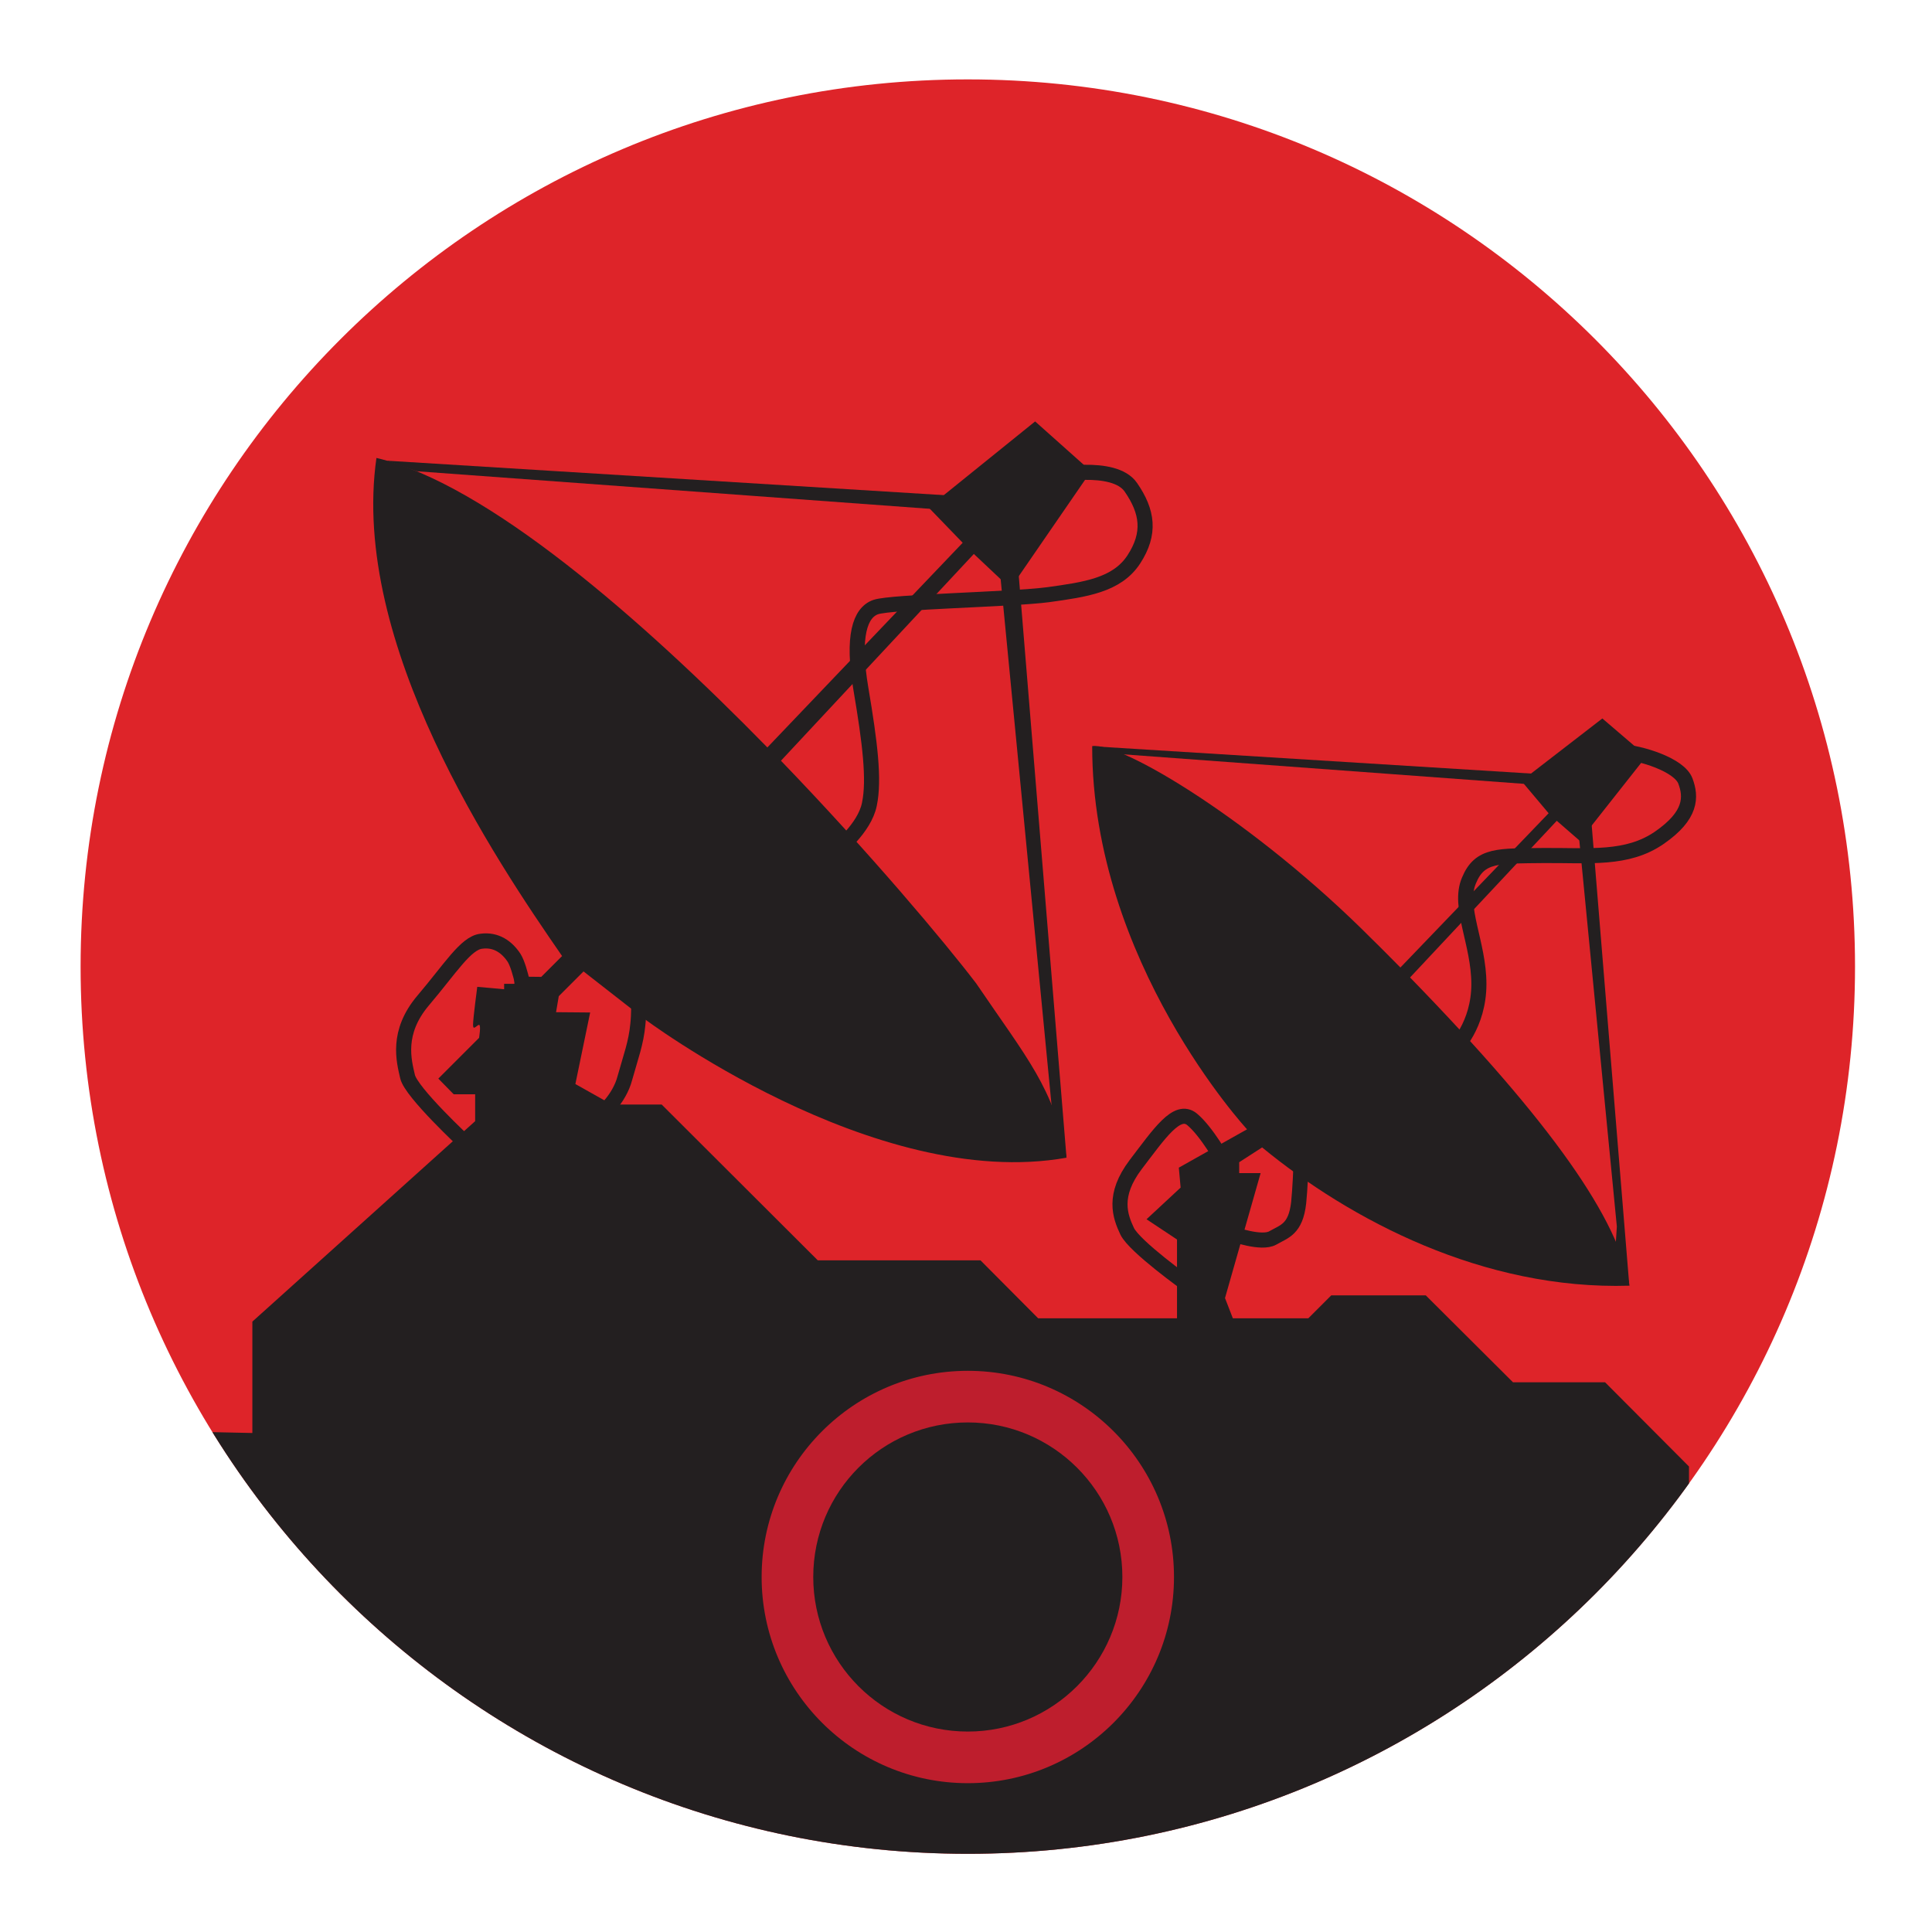
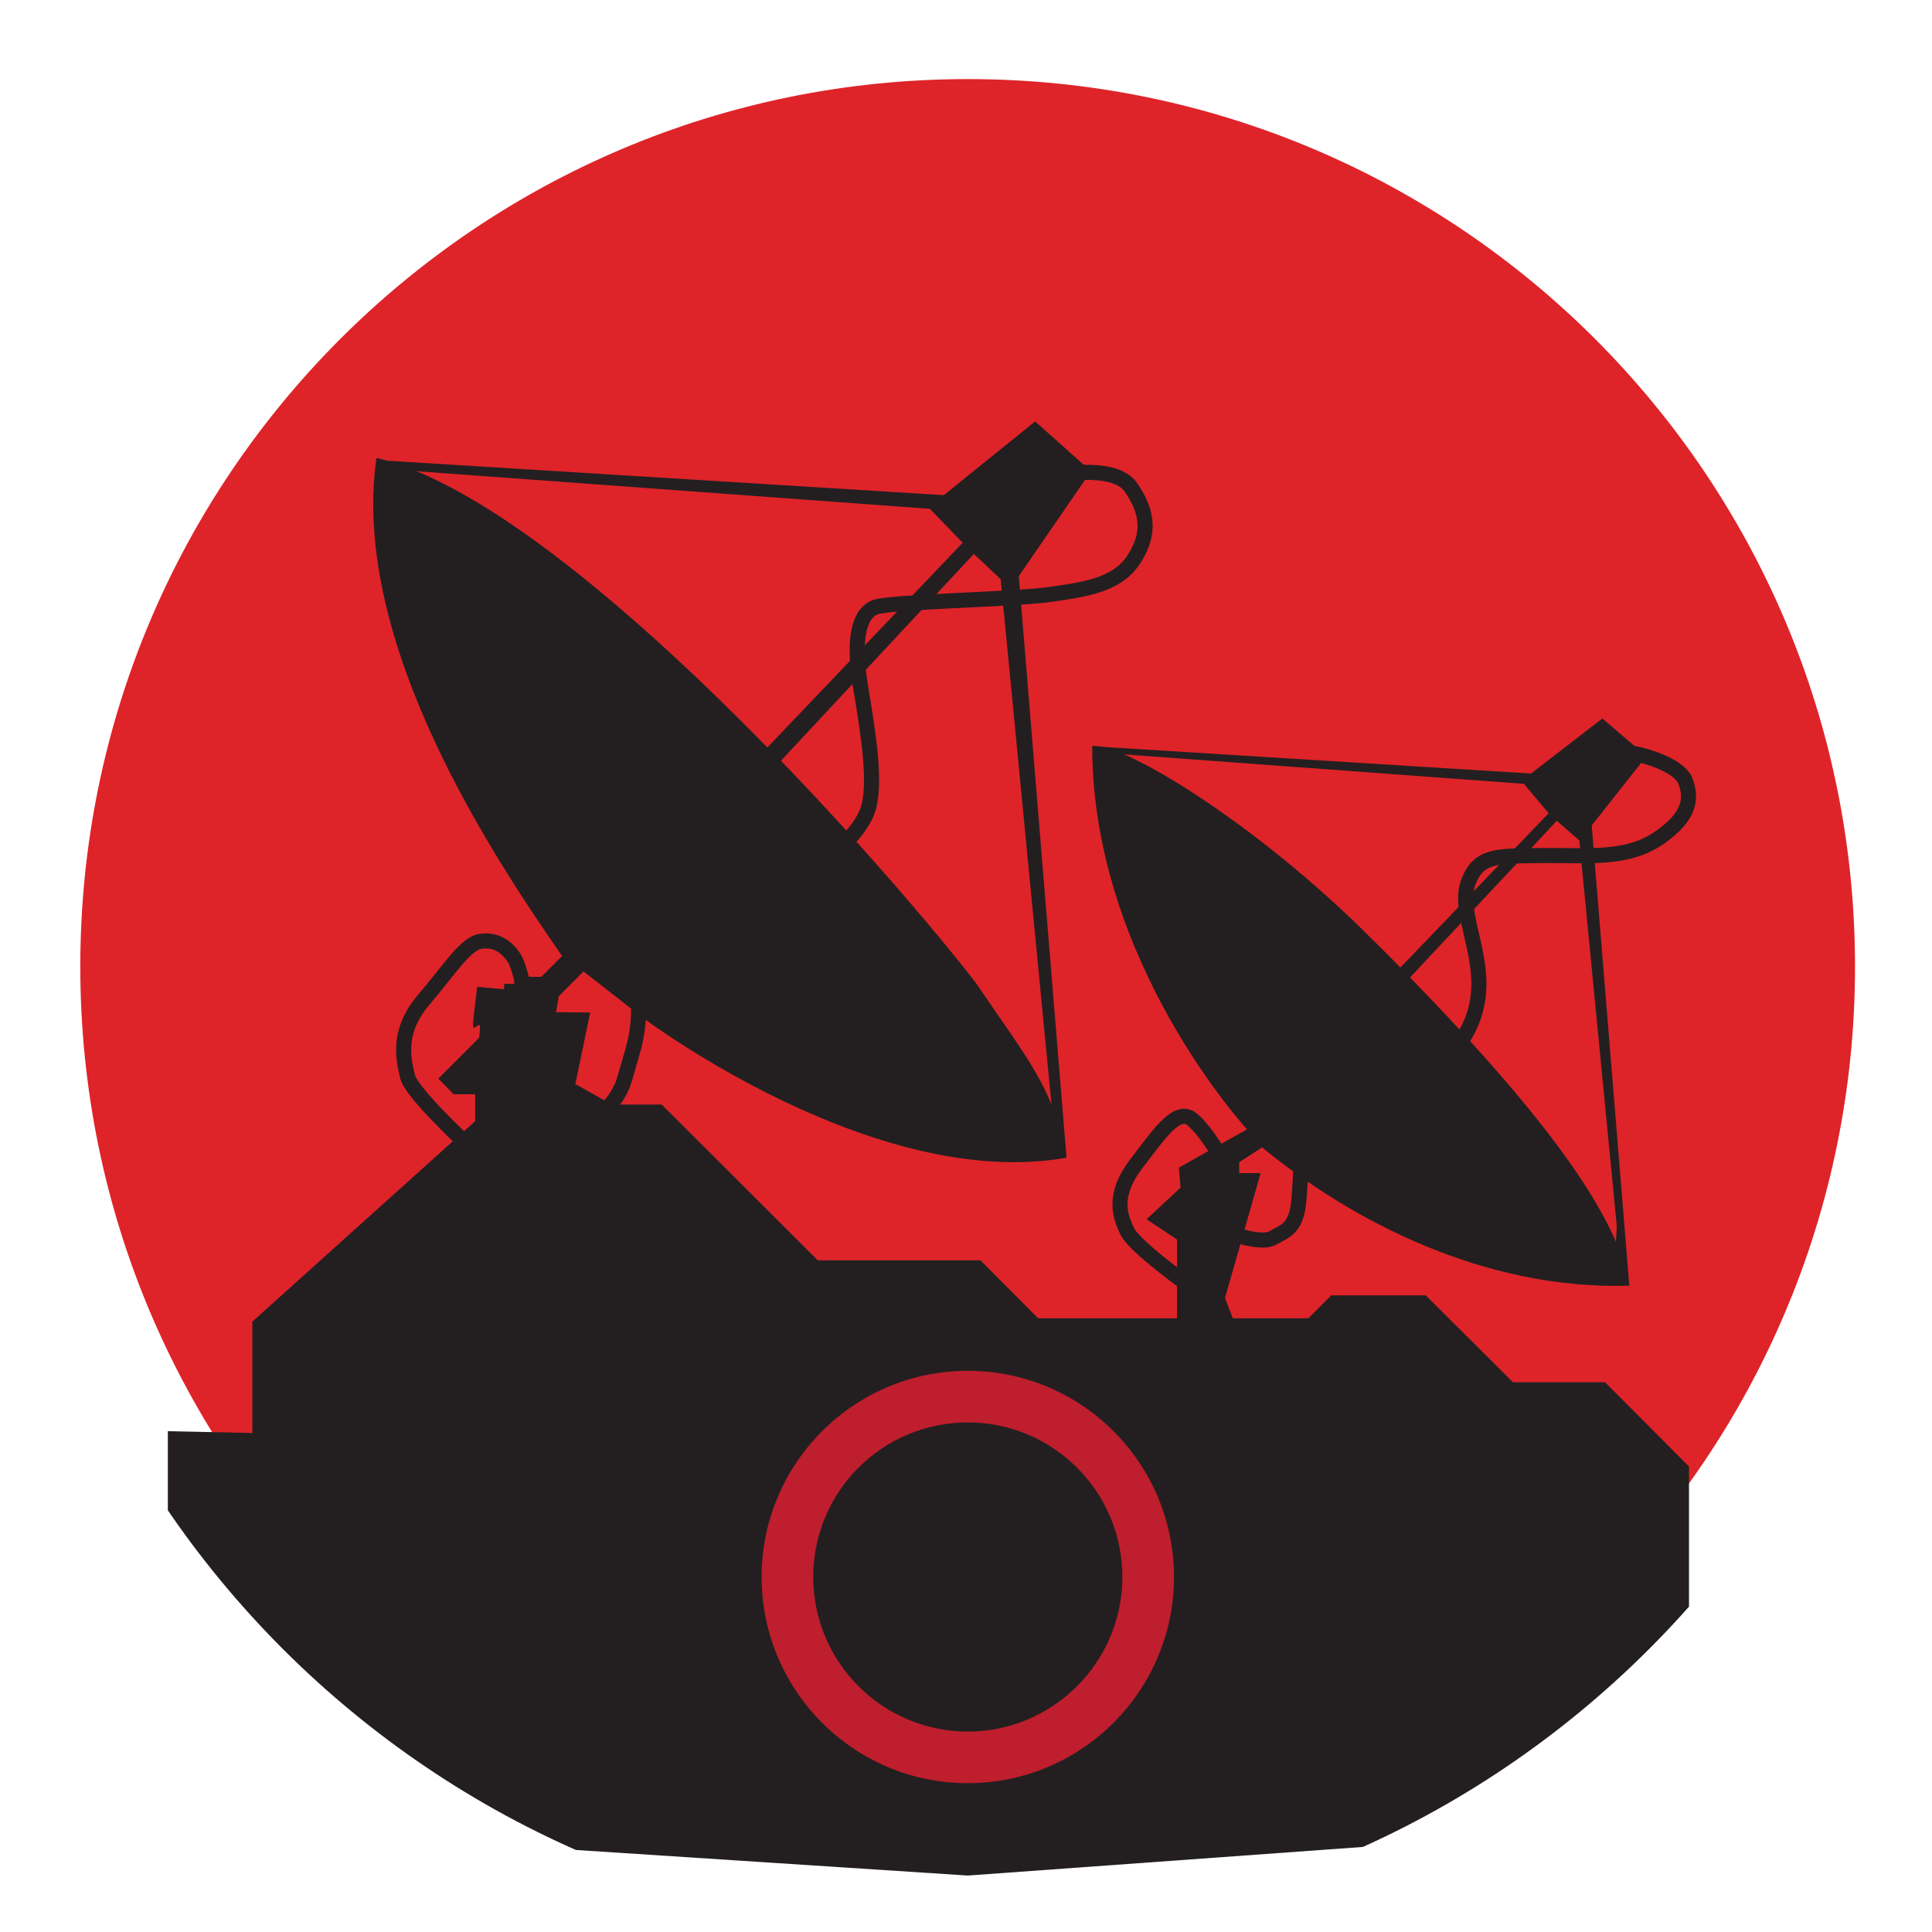
<svg xmlns="http://www.w3.org/2000/svg" viewBox="0 0 64 64" role="img" aria-label="Comms Station">
  <clipPath id="tk">
-     <circle cx="32.06" cy="32.02" r="29.39" />
+     <circle cx="32" cy="32" r="32" />
  </clipPath>
  <g clip-path="url(#tk)">
    <path fill="#de2429" d="M61.45 32.02C61.45 48.25 48.29 61.41 32.06 61.41C15.82 61.41 2.66 48.25 2.66 32.02C2.66 15.78 15.82 2.62 32.06 2.62C48.29 2.62 61.45 15.78 61.45 32.02" />
    <path fill="#231f20" d="M46.71 32.38C51.46 37.26 53.61 40.4 53.98 42.59C49.13 42.74 44.73 40.41 41.81 38.01L41.05 38.5L41.05 38.86L41.76 38.86L40.58 43L40.84 43.67L43.34 43.67L44.1 42.91L47.23 42.91L50.12 45.79L53.17 45.79L55.95 48.58L55.95 60.4L32.06 62.13L5.56 60.4L5.56 47.41L8.36 47.47L8.36 43.78L15.74 37.14L15.74 36.25L15.03 36.25L14.52 35.73L15.87 34.38C15.87 34.38 15.94 33.95 15.87 33.95C15.8 33.95 15.67 34.16 15.67 33.95C15.67 33.74 15.81 32.69 15.81 32.69L16.7 32.77L16.7 32.59L17.04 32.59L17.04 32.35L17.93 32.36L18.62 31.67C16.42 28.49 11.59 21.33 12.47 15.17C16.14 16.03 21.28 20.53 25.42 24.76L31.89 17.98L30.76 16.81L34.29 13.96L36.14 15.61L33.47 19.49L32.26 18.35L25.87 25.2C28.81 28.25 31.28 31.19 32.34 32.58C34.03 35.07 34.91 36.04 35.33 38.35C28.94 39.49 21.29 33.71 21.29 33.71L19.33 32.18L18.51 33L18.42 33.53L19.55 33.54L19.06 35.91L20.27 36.59L21.92 36.59L27.09 41.75L32.48 41.75L34.39 43.67L38.99 43.67L38.99 41.06L37.98 40.39L39.11 39.34L39.05 38.68L41.31 37.41C41.31 37.41 36.18 31.86 36.18 24.72C37.13 24.55 41.61 27.25 45.44 31.1C45.77 31.42 46.08 31.74 46.39 32.05L51.3 26.94L50.4 25.87L53.08 23.8L54.54 25.05L52.33 27.85L51.57 27.19L46.71 32.38" />
    <path fill="#231f20" d="M33.01 17.76L34.84 36.67L34.71 37.18L35.33 38.35L33.64 17.76L31.55 16.42L12.8 15.26L13.8 15.61L31.14 16.88L33.01 17.76" />
    <path fill="#231f20" d="M36.83 24.96L50.81 25.99L52.2 26.64L53.56 40.63L53.51 41.42L53.97 42.55L52.67 26.64L51.12 25.65L36.18 24.72L36.83 24.96" />
    <path fill="none" stroke="#231f20" stroke-width="0.5" d="M15.43 37.87C15.43 37.87 13.61 36.18 13.5 35.66C13.38 35.14 13.12 34.2 14.02 33.14C14.92 32.08 15.43 31.24 15.94 31.18C16.44 31.11 16.8 31.38 17.03 31.73C17.25 32.08 17.42 33.12 17.42 33.12" />
    <path fill="none" stroke="#231f20" stroke-width="0.5" d="M19.9 36.92C19.9 36.92 20.51 36.44 20.7 35.71C20.9 34.99 21.07 34.56 21.13 33.93C21.2 33.3 21.13 32.03 21.13 32.03" />
    <path fill="none" stroke="#231f20" stroke-width="0.5" d="M27.7 28.18C27.7 28.18 28.64 27.45 28.8 26.64C28.97 25.83 28.82 24.6 28.52 22.83C28.22 21.07 28.49 20.29 29.01 20.11C29.54 19.93 33.5 19.86 34.72 19.7C35.94 19.53 37 19.39 37.56 18.53C38.12 17.67 38.02 16.95 37.46 16.14C36.9 15.33 34.85 15.76 34.85 15.76" />
    <path fill="none" stroke="#231f20" stroke-width="0.5" d="M39.34 42.55C39.34 42.55 37.59 41.3 37.34 40.79C37.1 40.28 36.85 39.6 37.62 38.58C38.4 37.56 38.99 36.67 39.49 37.08C39.98 37.49 40.51 38.45 40.51 38.45" />
    <path fill="none" stroke="#231f20" stroke-width="0.5" d="M40.82 40.88C40.87 40.88 41.78 41.22 42.16 41.01C42.54 40.79 42.92 40.73 43.02 39.84C43.11 38.95 43.13 37.33 43.13 37.33" />
    <path fill="none" stroke="#231f20" stroke-width="0.5" d="M48.16 34.74C48.21 34.74 48.99 33.95 48.99 32.6C48.99 31.24 48.29 30.04 48.66 29.17C49.02 28.29 49.65 28.36 51.15 28.34C52.65 28.33 53.9 28.49 54.97 27.75C56.04 27.01 56.03 26.4 55.83 25.87C55.63 25.34 54.38 24.94 53.64 24.89" />
    <path fill="#be1e2d" d="M32.06 57.05C29.4 57.05 27.25 54.89 27.25 52.24C27.25 49.58 29.4 47.43 32.06 47.43C34.71 47.43 36.87 49.58 36.87 52.24C36.87 54.89 34.71 57.05 32.06 57.05M32.06 45.1C28.12 45.1 24.92 48.3 24.92 52.24C24.92 56.18 28.12 59.38 32.06 59.38C36 59.38 39.2 56.18 39.2 52.24C39.2 48.3 36 45.1 32.06 45.1" />
    <path fill="none" stroke="#231f20" stroke-width="0.62" d="M39.2 52.24C39.2 56.18 36 59.38 32.06 59.38C28.12 59.38 24.92 56.18 24.92 52.24C24.92 48.3 28.12 45.1 32.06 45.1C36 45.1 39.2 48.3 39.2 52.24" />
    <path fill="none" stroke="#231f20" stroke-width="0.62" d="M36.87 52.24C36.87 54.89 34.71 57.05 32.06 57.05C29.4 57.05 27.25 54.89 27.25 52.24C27.25 49.58 29.4 47.43 32.06 47.43C34.71 47.43 36.87 49.58 36.87 52.24" />
  </g>
</svg>
